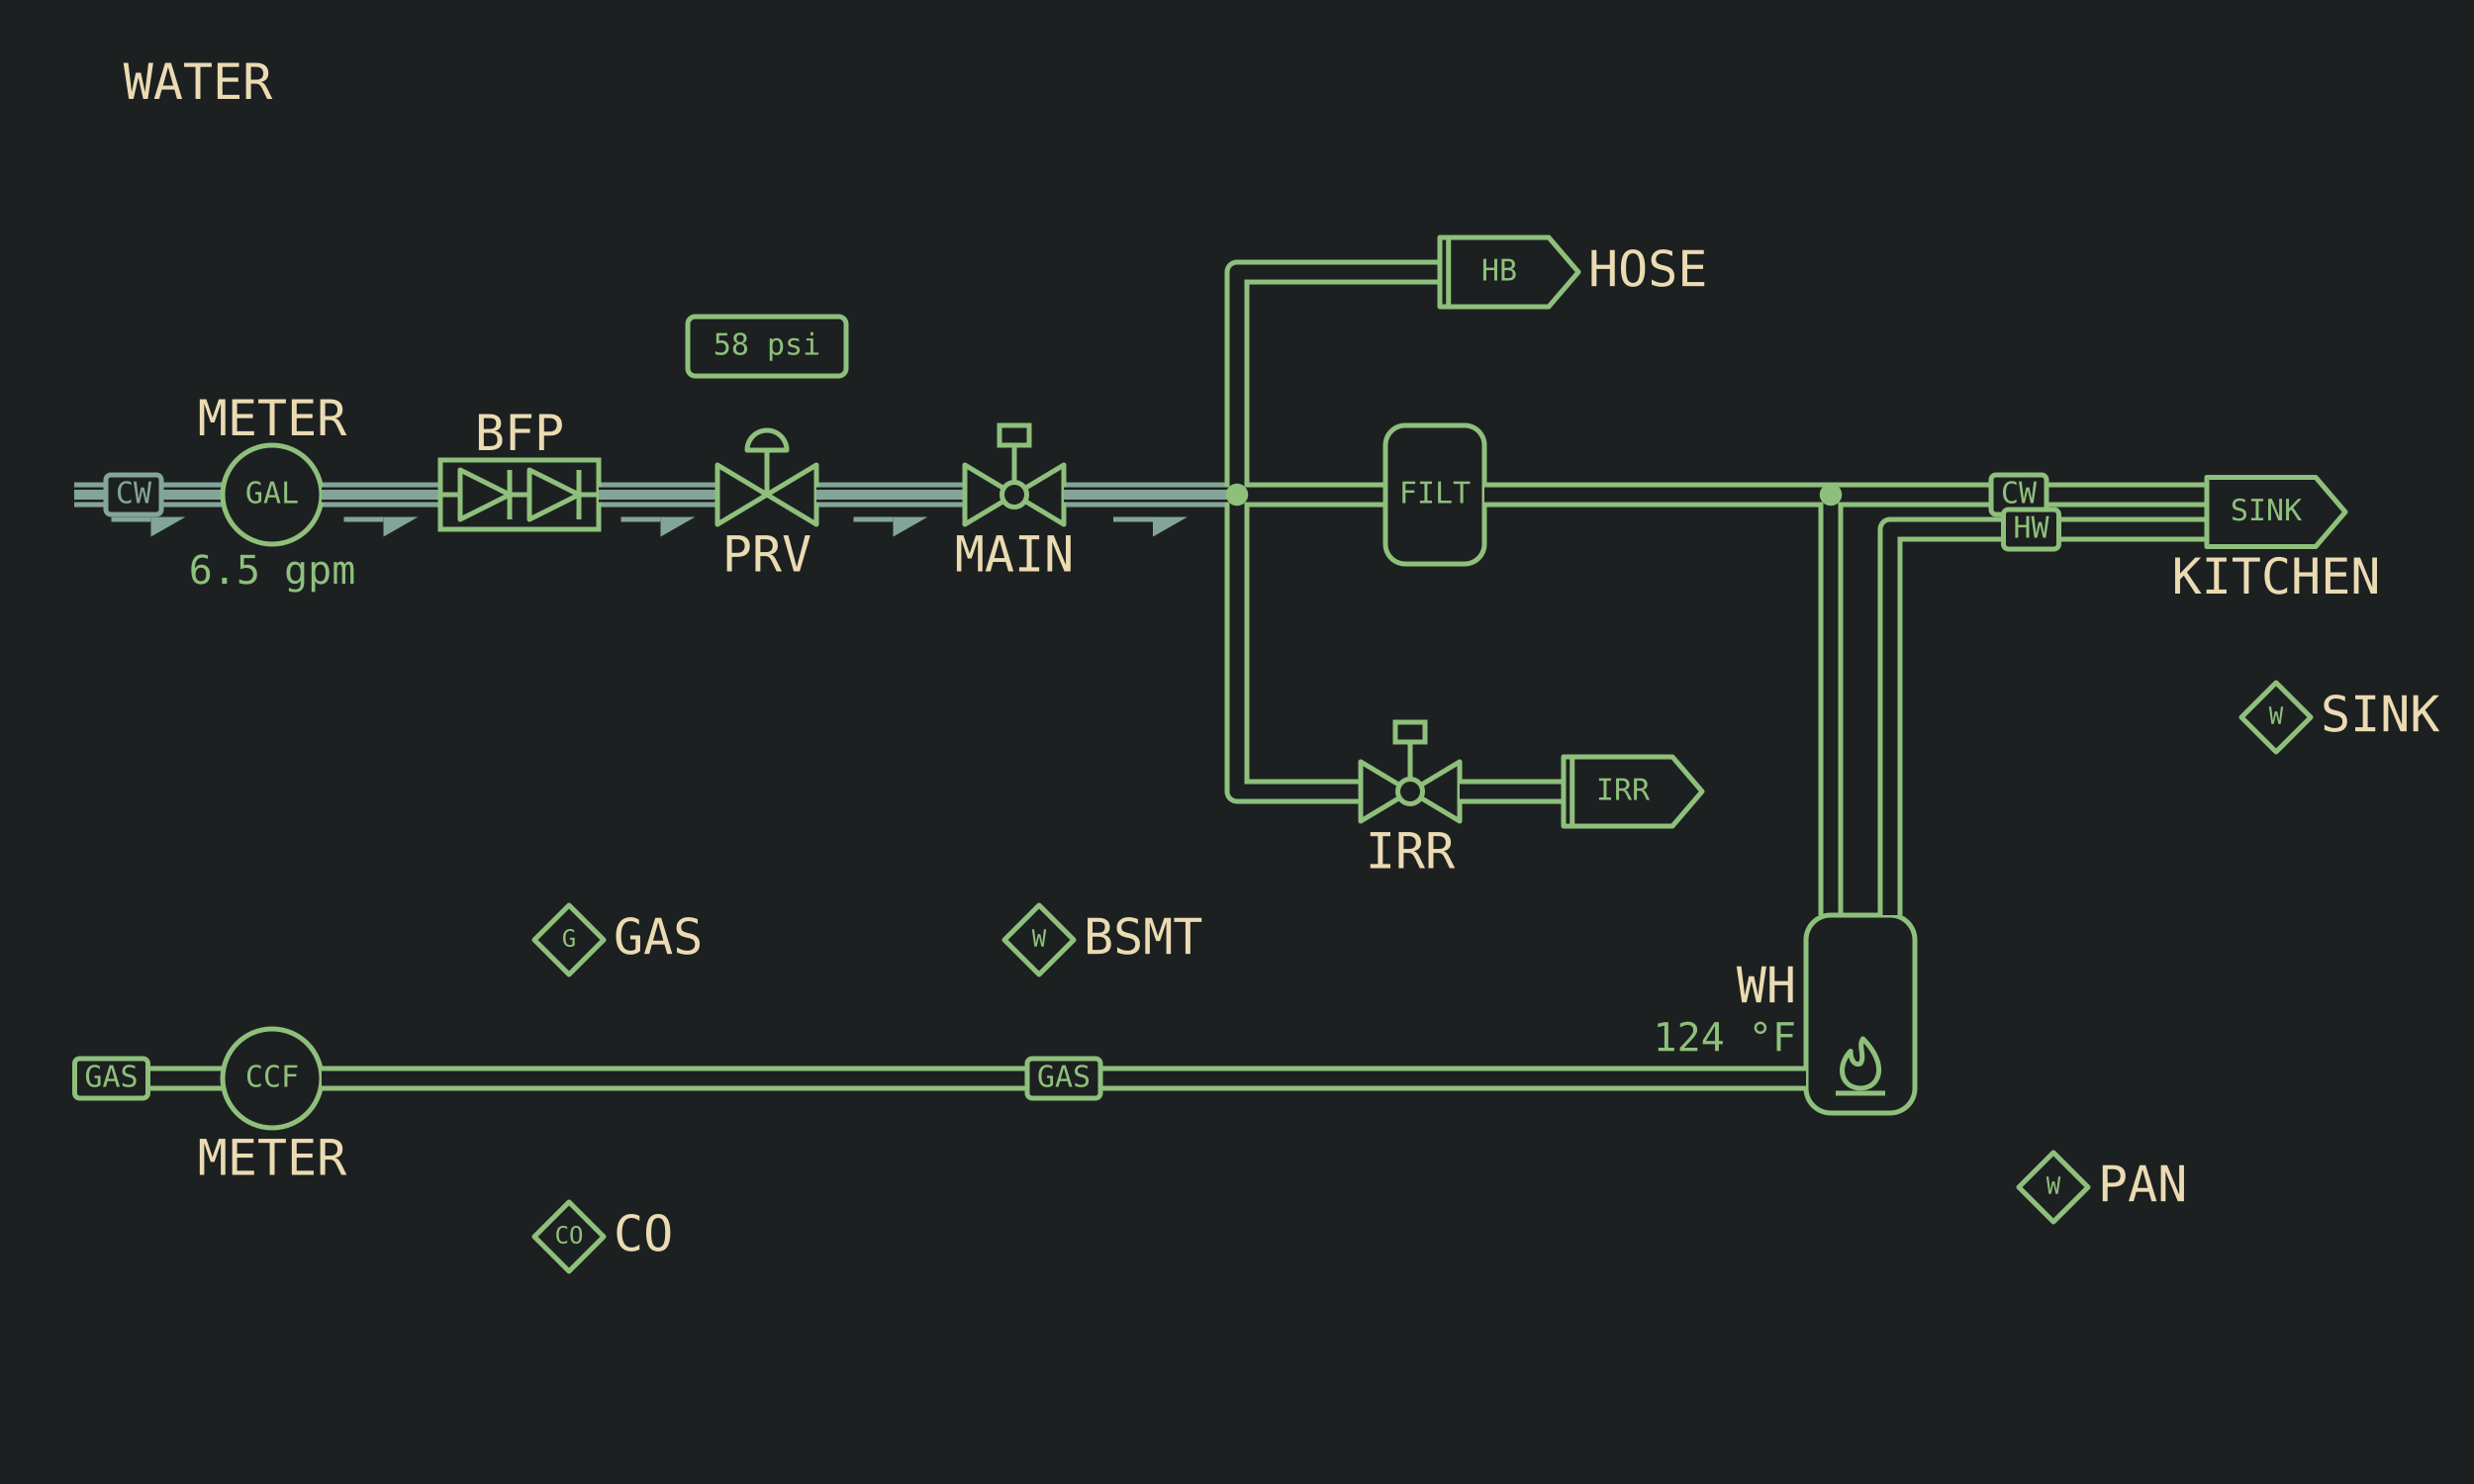
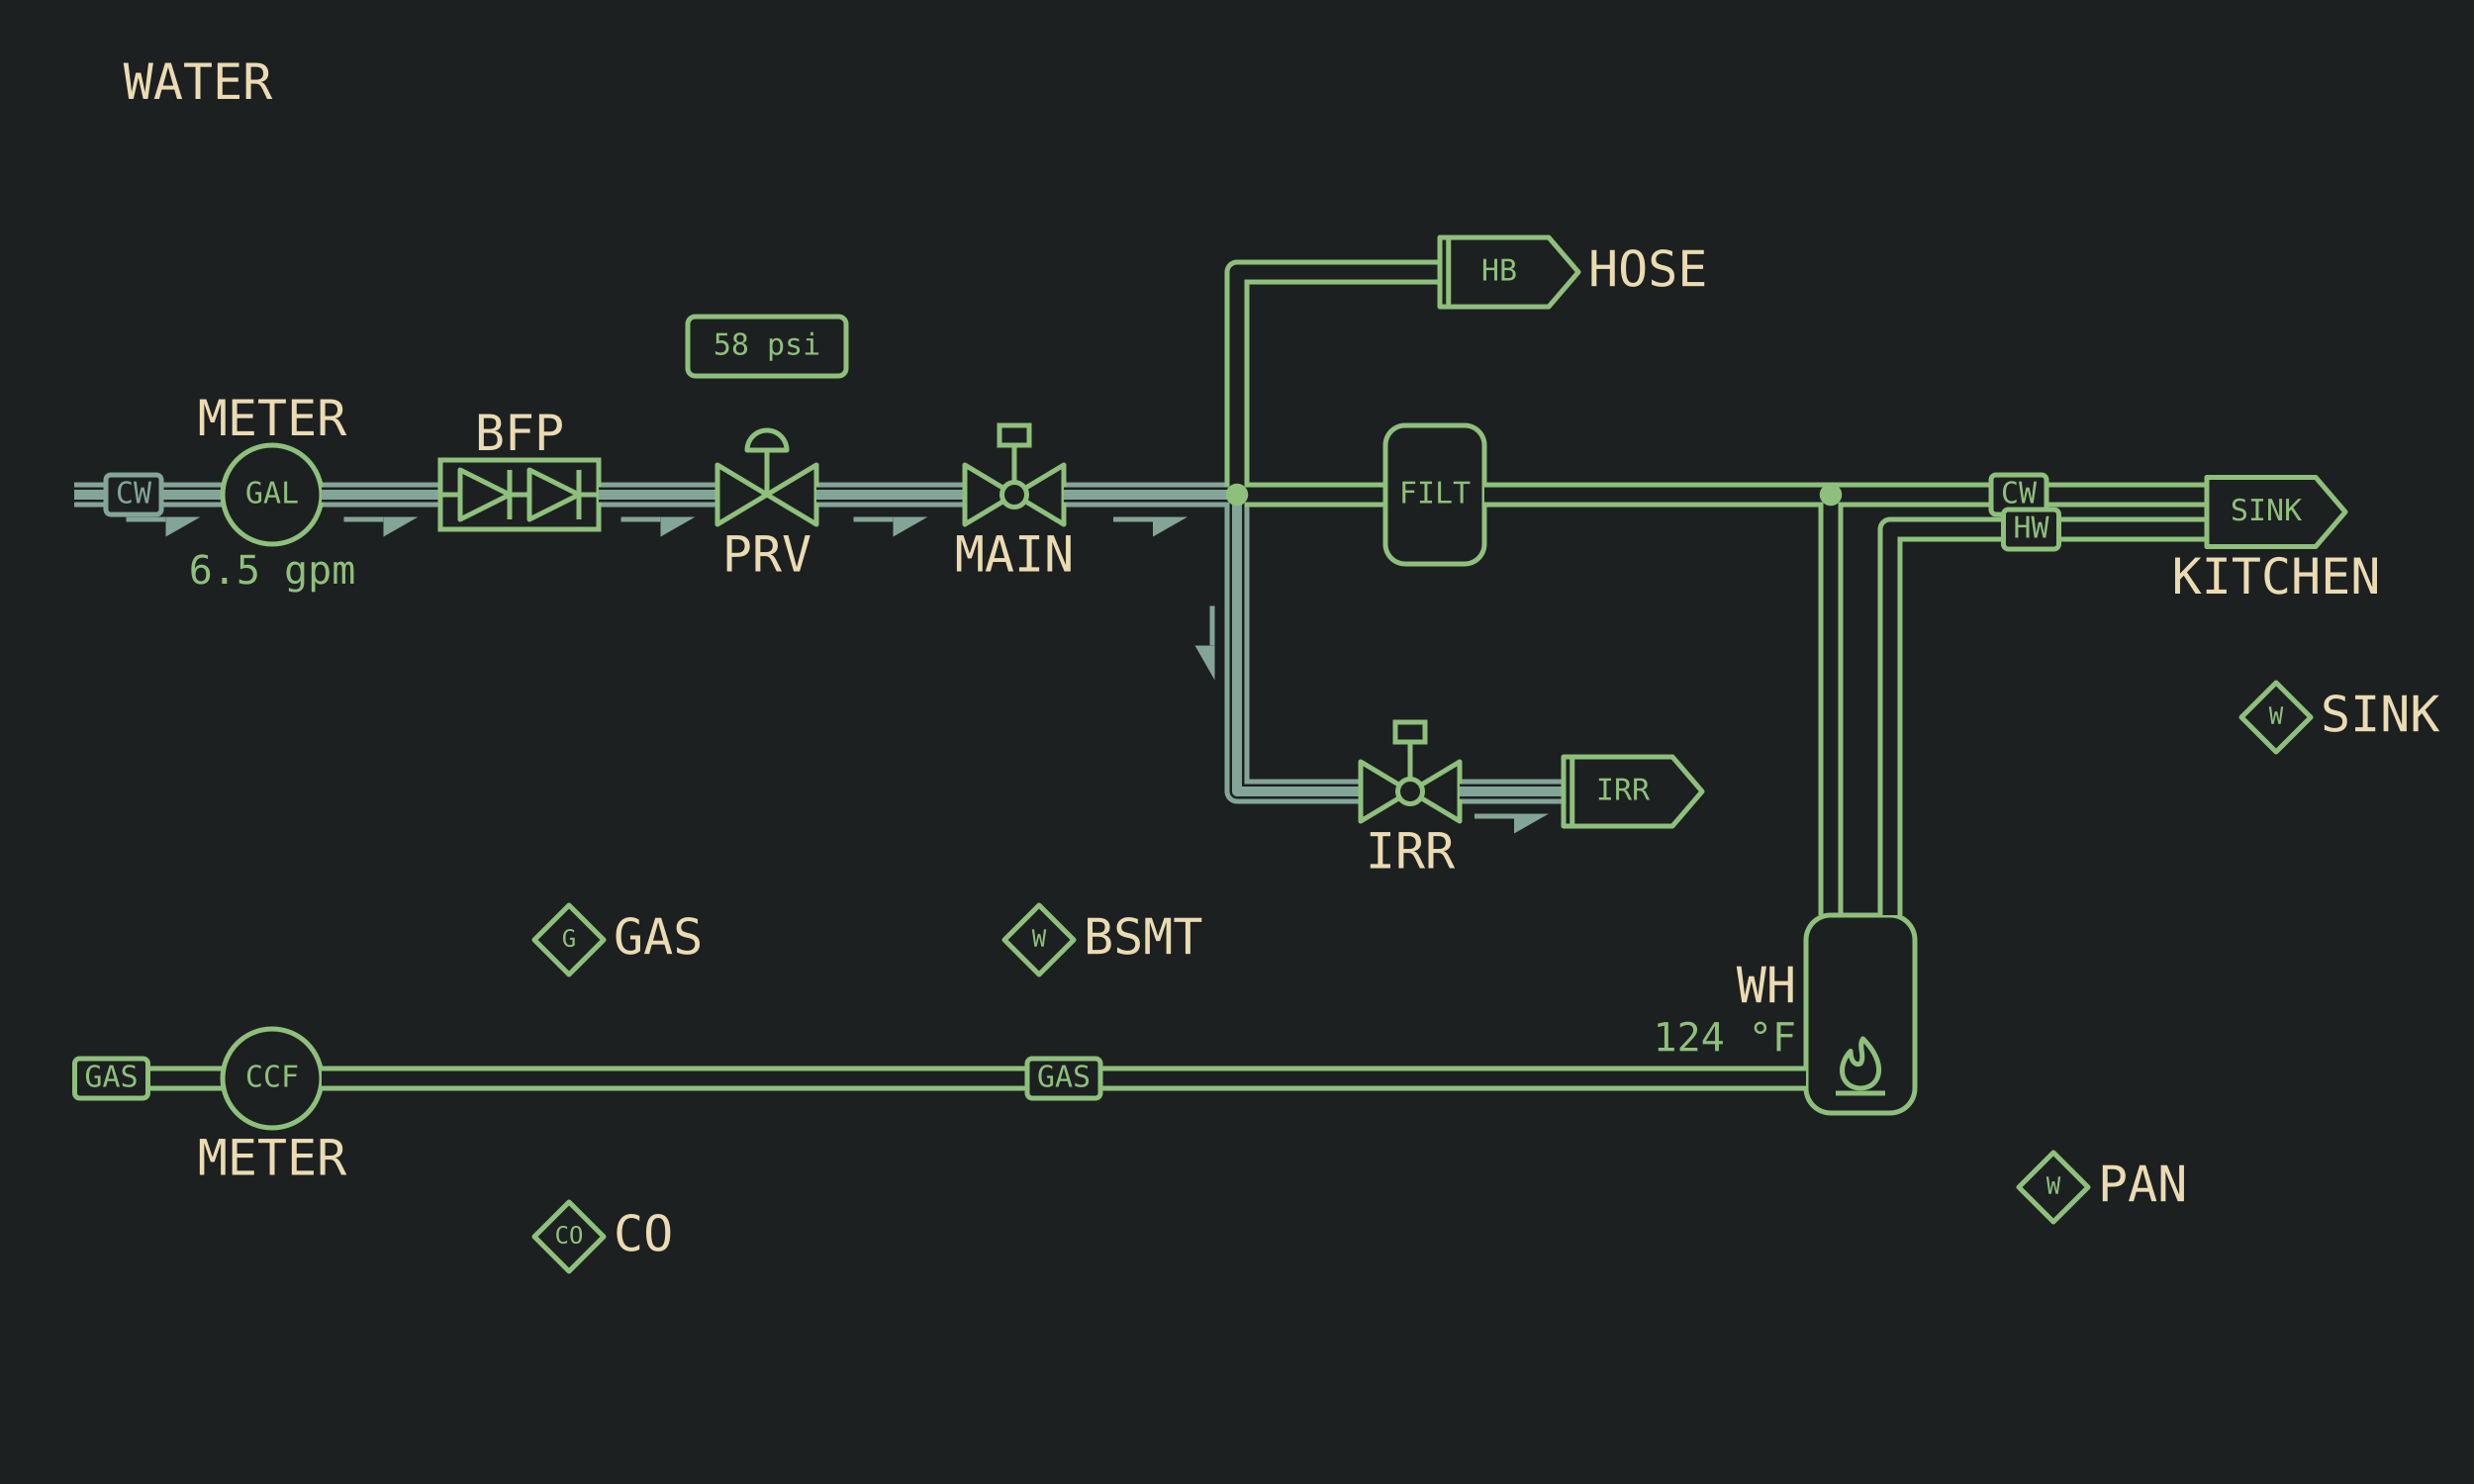
<svg xmlns="http://www.w3.org/2000/svg" viewBox="0 0 1000 600" width="1280" height="768" data-page="water" data-theme="lcd">
  <rect x="0" y="0" width="1000" height="600" fill="#1d2021" />
  <g id="casings">
    <g data-for="service">
      <polyline points="30,200 90,200" fill="none" stroke="#83a598" stroke-width="10" stroke-linejoin="round" />
    </g>
    <g data-for="to_bfp">
      <polyline points="130,200 178,200" fill="none" stroke="#83a598" stroke-width="10" stroke-linejoin="round" />
    </g>
    <g data-for="to_prv">
      <polyline points="242,200 290,200" fill="none" stroke="#83a598" stroke-width="10" stroke-linejoin="round" />
    </g>
    <g data-for="to_main">
      <polyline points="330,200 390,200" fill="none" stroke="#83a598" stroke-width="10" stroke-linejoin="round" />
    </g>
    <g data-for="to_branch">
      <polyline points="430,200 500,200" fill="none" stroke="#83a598" stroke-width="10" stroke-linejoin="round" />
    </g>
    <g data-for="to_hose">
      <polyline points="500,200 500,110 582,110" fill="none" stroke="#8ec07c" stroke-width="10" stroke-linejoin="round" />
    </g>
    <g data-for="to_irrigation">
-       <polyline points="500,200 500,320 550,320" fill="none" stroke="#8ec07c" stroke-width="10" stroke-linejoin="round" />
+       <polyline points="500,200 500,320 550,320" fill="none" stroke="#83a598" stroke-width="10" stroke-linejoin="round" />
    </g>
    <g data-for="to_zones">
-       <polyline points="590,320 632,320" fill="none" stroke="#8ec07c" stroke-width="10" stroke-linejoin="round" />
+       <polyline points="590,320 632,320" fill="none" stroke="#83a598" stroke-width="10" stroke-linejoin="round" />
    </g>
    <g data-for="to_filter">
      <polyline points="500,200 560,200" fill="none" stroke="#8ec07c" stroke-width="10" stroke-linejoin="round" />
    </g>
    <g data-for="to_house">
      <polyline points="600,200 740,200" fill="none" stroke="#8ec07c" stroke-width="10" stroke-linejoin="round" />
    </g>
    <g data-for="to_heater">
      <polyline points="740,200 740,370" fill="none" stroke="#8ec07c" stroke-width="10" stroke-linejoin="round" />
    </g>
    <g data-for="to_sink_cold">
      <polyline points="740,200 892,200" fill="none" stroke="#8ec07c" stroke-width="10" stroke-linejoin="round" />
    </g>
    <g data-for="to_sink_hot">
      <polyline points="764,370 764,214 892,214" fill="none" stroke="#8ec07c" stroke-width="10" stroke-linejoin="round" />
    </g>
    <g data-for="gas_service">
      <polyline points="30,436 90,436" fill="none" stroke="#8ec07c" stroke-width="10" stroke-linejoin="round" />
    </g>
    <g data-for="gas_feed">
      <polyline points="130,436 730,436" fill="none" stroke="#8ec07c" stroke-width="10" stroke-linejoin="round" />
    </g>
  </g>
  <g id="title">
    <text x="80" y="40" text-anchor="middle" font-family="DejaVu Sans Mono, monospace" font-size="20" fill="#ebdbb2">WATER</text>
  </g>
  <g id="service">
    <polyline points="30,200 90,200" fill="none" stroke="#1d2021" stroke-width="6" stroke-linejoin="round" />
    <polyline points="30,200 90,200" fill="none" stroke="#83a598" stroke-width="4" stroke-linejoin="round" />
-     <line x1="45" y1="210" x2="61" y2="210" stroke="#83a598" stroke-width="2" />
-     <polygon points="75,209 61,209 61,217" fill="#83a598" />
+     <line x1="51" y1="210" x2="67" y2="210" stroke="#83a598" stroke-width="2" />
+     <polygon points="81,209 67,209 67,217" fill="#83a598" />
    <rect x="42.8" y="192" width="22.4" height="16" rx="2" fill="#1d2021" stroke="#83a598" stroke-width="2" />
    <text x="54" y="200" text-anchor="middle" dominant-baseline="middle" font-family="DejaVu Sans Mono, monospace" font-size="12" fill="#83a598">CW</text>
  </g>
  <g id="meter">
    <circle cx="110" cy="200" r="20" fill="none" stroke="#8ec07c" stroke-width="2" />
    <text x="110" y="200" text-anchor="middle" dominant-baseline="middle" font-family="DejaVu Sans Mono, monospace" font-size="12" fill="#8ec07c">GAL</text>
    <text x="110" y="176" text-anchor="middle" font-family="DejaVu Sans Mono, monospace" font-size="20" fill="#ebdbb2">METER</text>
    <text x="110" y="236" text-anchor="middle" font-family="DejaVu Sans Mono, monospace" font-size="16" fill="#8ec07c">6.5 gpm</text>
  </g>
  <g id="to_bfp">
    <polyline points="130,200 178,200" fill="none" stroke="#1d2021" stroke-width="6" stroke-linejoin="round" />
    <polyline points="130,200 178,200" fill="none" stroke="#83a598" stroke-width="4" stroke-linejoin="round" />
    <line x1="139" y1="210" x2="155" y2="210" stroke="#83a598" stroke-width="2" />
    <polygon points="169,209 155,209 155,217" fill="#83a598" />
  </g>
  <g id="bfp">
    <g>
      <rect x="178" y="186" width="64" height="28" fill="none" stroke="#8ec07c" stroke-width="2" />
      <line x1="178" y1="200" x2="186" y2="200" stroke="#8ec07c" stroke-width="2" />
      <polygon points="186,190 186,210 206,200" fill="none" stroke-linejoin="round" stroke="#8ec07c" stroke-width="2" />
      <line x1="206" y1="190" x2="206" y2="210" stroke="#8ec07c" stroke-width="2" />
      <line x1="206" y1="200" x2="214" y2="200" stroke="#8ec07c" stroke-width="2" />
      <polygon points="214,190 214,210 234,200" fill="none" stroke-linejoin="round" stroke="#8ec07c" stroke-width="2" />
      <line x1="234" y1="190" x2="234" y2="210" stroke="#8ec07c" stroke-width="2" />
      <line x1="234" y1="200" x2="242" y2="200" stroke="#8ec07c" stroke-width="2" />
    </g>
    <text x="210" y="182" text-anchor="middle" font-family="DejaVu Sans Mono, monospace" font-size="20" fill="#ebdbb2">BFP</text>
  </g>
  <g id="to_prv">
    <polyline points="242,200 290,200" fill="none" stroke="#1d2021" stroke-width="6" stroke-linejoin="round" />
    <polyline points="242,200 290,200" fill="none" stroke="#83a598" stroke-width="4" stroke-linejoin="round" />
    <line x1="251" y1="210" x2="267" y2="210" stroke="#83a598" stroke-width="2" />
    <polygon points="281,209 267,209 267,217" fill="#83a598" />
  </g>
  <g id="prv">
    <g>
      <polygon points="290,188 290,212 310,200" fill="none" stroke-linejoin="round" stroke="#8ec07c" stroke-width="2" />
      <polygon points="330,188 330,212 310,200" fill="none" stroke-linejoin="round" stroke="#8ec07c" stroke-width="2" />
      <line x1="310" y1="200" x2="310" y2="182" stroke="#8ec07c" stroke-width="2" />
      <path d="M302 182 A8 8 0 0 1 318 182 Z" fill="none" stroke-linejoin="round" stroke="#8ec07c" stroke-width="2" />
    </g>
    <text x="310" y="231" text-anchor="middle" font-family="DejaVu Sans Mono, monospace" font-size="20" fill="#ebdbb2">PRV</text>
  </g>
  <g id="pressure">
    <rect x="278" y="128" width="64" height="24" rx="3" fill="none" stroke="#8ec07c" stroke-width="2" />
    <text x="310" y="140" text-anchor="middle" dominant-baseline="middle" font-family="DejaVu Sans Mono, monospace" font-size="12" fill="#8ec07c">58 psi</text>
  </g>
  <g id="to_main">
    <polyline points="330,200 390,200" fill="none" stroke="#1d2021" stroke-width="6" stroke-linejoin="round" />
    <polyline points="330,200 390,200" fill="none" stroke="#83a598" stroke-width="4" stroke-linejoin="round" />
    <line x1="345" y1="210" x2="361" y2="210" stroke="#83a598" stroke-width="2" />
    <polygon points="375,209 361,209 361,217" fill="#83a598" />
  </g>
  <g id="shutoff">
    <g>
      <polygon points="390,188 390,212 410,200" fill="none" stroke-linejoin="round" stroke="#8ec07c" stroke-width="2" />
      <polygon points="430,188 430,212 410,200" fill="none" stroke-linejoin="round" stroke="#8ec07c" stroke-width="2" />
      <circle cx="410" cy="200" r="5" fill="#1d2021" stroke="#8ec07c" stroke-width="2" />
      <line x1="410" y1="195" x2="410" y2="180" stroke="#8ec07c" stroke-width="2" />
      <rect x="404" y="172" width="12" height="8" fill="none" stroke="#8ec07c" stroke-width="2" />
    </g>
    <text x="410" y="231" text-anchor="middle" font-family="DejaVu Sans Mono, monospace" font-size="20" fill="#ebdbb2">MAIN</text>
  </g>
  <g id="to_branch">
    <polyline points="430,200 500,200" fill="none" stroke="#1d2021" stroke-width="6" stroke-linejoin="round" />
    <polyline points="430,200 500,200" fill="none" stroke="#83a598" stroke-width="4" stroke-linejoin="round" />
    <line x1="450" y1="210" x2="466" y2="210" stroke="#83a598" stroke-width="2" />
    <polygon points="480,209 466,209 466,217" fill="#83a598" />
  </g>
  <g id="to_hose">
    <polyline points="500,200 500,110 582,110" fill="none" stroke="#1d2021" stroke-width="6" stroke-linejoin="round" />
  </g>
  <g id="hose">
    <polygon points="582,96 626,96 638,110 626,124 582,124" fill="none" stroke-linejoin="round" stroke="#8ec07c" stroke-width="2" />
    <line x1="585.5" y1="96" x2="585.5" y2="124" stroke="#8ec07c" stroke-width="2" />
    <text x="606" y="110" text-anchor="middle" dominant-baseline="middle" font-family="DejaVu Sans Mono, monospace" font-size="12" fill="#8ec07c">HB</text>
    <text x="642" y="110" text-anchor="start" dominant-baseline="middle" font-family="DejaVu Sans Mono, monospace" font-size="20" fill="#ebdbb2">HOSE</text>
  </g>
  <g id="to_irrigation">
    <polyline points="500,200 500,320 550,320" fill="none" stroke="#1d2021" stroke-width="6" stroke-linejoin="round" />
+     <polyline points="500,200 500,320 550,320" fill="none" stroke="#83a598" stroke-width="4" stroke-linejoin="round" />
+     <line x1="490" y1="245" x2="490" y2="261" stroke="#83a598" stroke-width="2" />
+     <polygon points="491,275 491,261 483,261" fill="#83a598" />
  </g>
  <g id="irrigation">
    <g>
      <polygon points="550,308 550,332 570,320" fill="none" stroke-linejoin="round" stroke="#8ec07c" stroke-width="2" />
      <polygon points="590,308 590,332 570,320" fill="none" stroke-linejoin="round" stroke="#8ec07c" stroke-width="2" />
      <circle cx="570" cy="320" r="5" fill="#1d2021" stroke="#8ec07c" stroke-width="2" />
      <line x1="570" y1="315" x2="570" y2="300" stroke="#8ec07c" stroke-width="2" />
      <rect x="564" y="292" width="12" height="8" fill="none" stroke="#8ec07c" stroke-width="2" />
    </g>
    <text x="570" y="351" text-anchor="middle" font-family="DejaVu Sans Mono, monospace" font-size="20" fill="#ebdbb2">IRR</text>
  </g>
  <g id="to_zones">
    <polyline points="590,320 632,320" fill="none" stroke="#1d2021" stroke-width="6" stroke-linejoin="round" />
+     <polyline points="590,320 632,320" fill="none" stroke="#83a598" stroke-width="4" stroke-linejoin="round" />
+     <line x1="596" y1="330" x2="612" y2="330" stroke="#83a598" stroke-width="2" />
+     <polygon points="626,329 612,329 612,337" fill="#83a598" />
  </g>
  <g id="zones">
    <polygon points="632,306 676,306 688,320 676,334 632,334" fill="none" stroke-linejoin="round" stroke="#8ec07c" stroke-width="2" />
    <line x1="635.5" y1="306" x2="635.5" y2="334" stroke="#8ec07c" stroke-width="2" />
    <text x="656" y="320" text-anchor="middle" dominant-baseline="middle" font-family="DejaVu Sans Mono, monospace" font-size="12" fill="#8ec07c">IRR</text>
  </g>
  <g id="to_filter">
    <polyline points="500,200 560,200" fill="none" stroke="#1d2021" stroke-width="6" stroke-linejoin="round" />
  </g>
  <g id="filter">
    <rect x="560" y="172" width="40" height="56" rx="8" fill="none" stroke="#8ec07c" stroke-width="2" />
    <text x="580" y="200" text-anchor="middle" dominant-baseline="middle" font-family="DejaVu Sans Mono, monospace" font-size="12" fill="#8ec07c">FILT</text>
  </g>
  <g id="to_house">
    <polyline points="600,200 740,200" fill="none" stroke="#1d2021" stroke-width="6" stroke-linejoin="round" />
  </g>
  <g id="to_heater">
    <polyline points="740,200 740,370" fill="none" stroke="#1d2021" stroke-width="6" stroke-linejoin="round" />
  </g>
  <g id="heater">
    <rect x="730" y="370" width="44" height="80" rx="10" fill="none" stroke="#8ec07c" stroke-width="2" />
    <path d="M753 420 C761 428 761 436 756 439 Q752 441 748 439 C743 436 744 429 748 425 C748 429 750 431 752 430 C754 427 751 423 753 420 Z" fill="none" stroke-linejoin="round" stroke="#8ec07c" stroke-width="2" />
    <line x1="742" y1="442" x2="762" y2="442" stroke="#8ec07c" stroke-width="2" />
    <text x="726" y="399.6" text-anchor="end" dominant-baseline="middle" font-family="DejaVu Sans Mono, monospace" font-size="20" fill="#ebdbb2">WH</text>
    <text x="726" y="420.4" text-anchor="end" dominant-baseline="middle" font-family="DejaVu Sans Mono, monospace" font-size="16" fill="#8ec07c">124 °F</text>
  </g>
  <g id="to_sink_cold">
    <polyline points="740,200 892,200" fill="none" stroke="#1d2021" stroke-width="6" stroke-linejoin="round" />
    <rect x="804.8" y="192" width="22.4" height="16" rx="2" fill="#1d2021" stroke="#8ec07c" stroke-width="2" />
    <text x="816" y="200" text-anchor="middle" dominant-baseline="middle" font-family="DejaVu Sans Mono, monospace" font-size="12" fill="#8ec07c">CW</text>
  </g>
  <g id="to_sink_hot">
    <polyline points="764,370 764,214 892,214" fill="none" stroke="#1d2021" stroke-width="6" stroke-linejoin="round" />
    <rect x="809.8" y="206" width="22.4" height="16" rx="2" fill="#1d2021" stroke="#8ec07c" stroke-width="2" />
    <text x="821" y="214" text-anchor="middle" dominant-baseline="middle" font-family="DejaVu Sans Mono, monospace" font-size="12" fill="#8ec07c">HW</text>
  </g>
  <g id="sink">
    <polygon points="892,193 936,193 948,207 936,221 892,221" fill="none" stroke-linejoin="round" stroke="#8ec07c" stroke-width="2" />
    <text x="916" y="207" text-anchor="middle" dominant-baseline="middle" font-family="DejaVu Sans Mono, monospace" font-size="12" fill="#8ec07c">SINK</text>
    <text x="920" y="240" text-anchor="middle" font-family="DejaVu Sans Mono, monospace" font-size="20" fill="#ebdbb2">KITCHEN</text>
  </g>
  <g id="gas_service">
    <polyline points="30,436 90,436" fill="none" stroke="#1d2021" stroke-width="6" stroke-linejoin="round" />
    <rect x="30.2" y="428" width="29.6" height="16" rx="2" fill="#1d2021" stroke="#8ec07c" stroke-width="2" />
    <text x="45" y="436" text-anchor="middle" dominant-baseline="middle" font-family="DejaVu Sans Mono, monospace" font-size="12" fill="#8ec07c">GAS</text>
  </g>
  <g id="gas_meter">
    <circle cx="110" cy="436" r="20" fill="none" stroke="#8ec07c" stroke-width="2" />
    <text x="110" y="436" text-anchor="middle" dominant-baseline="middle" font-family="DejaVu Sans Mono, monospace" font-size="12" fill="#8ec07c">CCF</text>
    <text x="110" y="475" text-anchor="middle" font-family="DejaVu Sans Mono, monospace" font-size="20" fill="#ebdbb2">METER</text>
  </g>
  <g id="gas_feed">
    <polyline points="130,436 730,436" fill="none" stroke="#1d2021" stroke-width="6" stroke-linejoin="round" />
    <rect x="415.2" y="428" width="29.6" height="16" rx="2" fill="#1d2021" stroke="#8ec07c" stroke-width="2" />
    <text x="430" y="436" text-anchor="middle" dominant-baseline="middle" font-family="DejaVu Sans Mono, monospace" font-size="12" fill="#8ec07c">GAS</text>
  </g>
  <g id="leak_heater">
    <polygon points="830,466 844,480 830,494 816,480" fill="none" stroke-linejoin="round" stroke="#8ec07c" stroke-width="2" />
    <text x="830" y="480" text-anchor="middle" dominant-baseline="middle" font-family="DejaVu Sans Mono, monospace" font-size="9.6" fill="#8ec07c">W</text>
    <text x="848" y="480" text-anchor="start" dominant-baseline="middle" font-family="DejaVu Sans Mono, monospace" font-size="20" fill="#ebdbb2">PAN</text>
  </g>
  <g id="leak_kitchen">
    <polygon points="920,276 934,290 920,304 906,290" fill="none" stroke-linejoin="round" stroke="#8ec07c" stroke-width="2" />
    <text x="920" y="290" text-anchor="middle" dominant-baseline="middle" font-family="DejaVu Sans Mono, monospace" font-size="9.6" fill="#8ec07c">W</text>
    <text x="938" y="290" text-anchor="start" dominant-baseline="middle" font-family="DejaVu Sans Mono, monospace" font-size="20" fill="#ebdbb2">SINK</text>
  </g>
  <g id="leak_basement">
    <polygon points="420,366 434,380 420,394 406,380" fill="none" stroke-linejoin="round" stroke="#8ec07c" stroke-width="2" />
    <text x="420" y="380" text-anchor="middle" dominant-baseline="middle" font-family="DejaVu Sans Mono, monospace" font-size="9.6" fill="#8ec07c">W</text>
    <text x="438" y="380" text-anchor="start" dominant-baseline="middle" font-family="DejaVu Sans Mono, monospace" font-size="20" fill="#ebdbb2">BSMT</text>
  </g>
  <g id="gas_detector">
    <polygon points="230,366 244,380 230,394 216,380" fill="none" stroke-linejoin="round" stroke="#8ec07c" stroke-width="2" />
    <text x="230" y="380" text-anchor="middle" dominant-baseline="middle" font-family="DejaVu Sans Mono, monospace" font-size="9.6" fill="#8ec07c">G</text>
    <text x="248" y="380" text-anchor="start" dominant-baseline="middle" font-family="DejaVu Sans Mono, monospace" font-size="20" fill="#ebdbb2">GAS</text>
  </g>
  <g id="co_detector">
    <polygon points="230,486 244,500 230,514 216,500" fill="none" stroke-linejoin="round" stroke="#8ec07c" stroke-width="2" />
    <text x="230" y="500" text-anchor="middle" dominant-baseline="middle" font-family="DejaVu Sans Mono, monospace" font-size="9.6" fill="#8ec07c">CO</text>
    <text x="248" y="500" text-anchor="start" dominant-baseline="middle" font-family="DejaVu Sans Mono, monospace" font-size="20" fill="#ebdbb2">CO</text>
  </g>
  <g id="main">
    <circle cx="500" cy="200" r="4.5" fill="#8ec07c" />
  </g>
  <g id="house">
    <circle cx="740" cy="200" r="4.5" fill="#8ec07c" />
  </g>
</svg>
